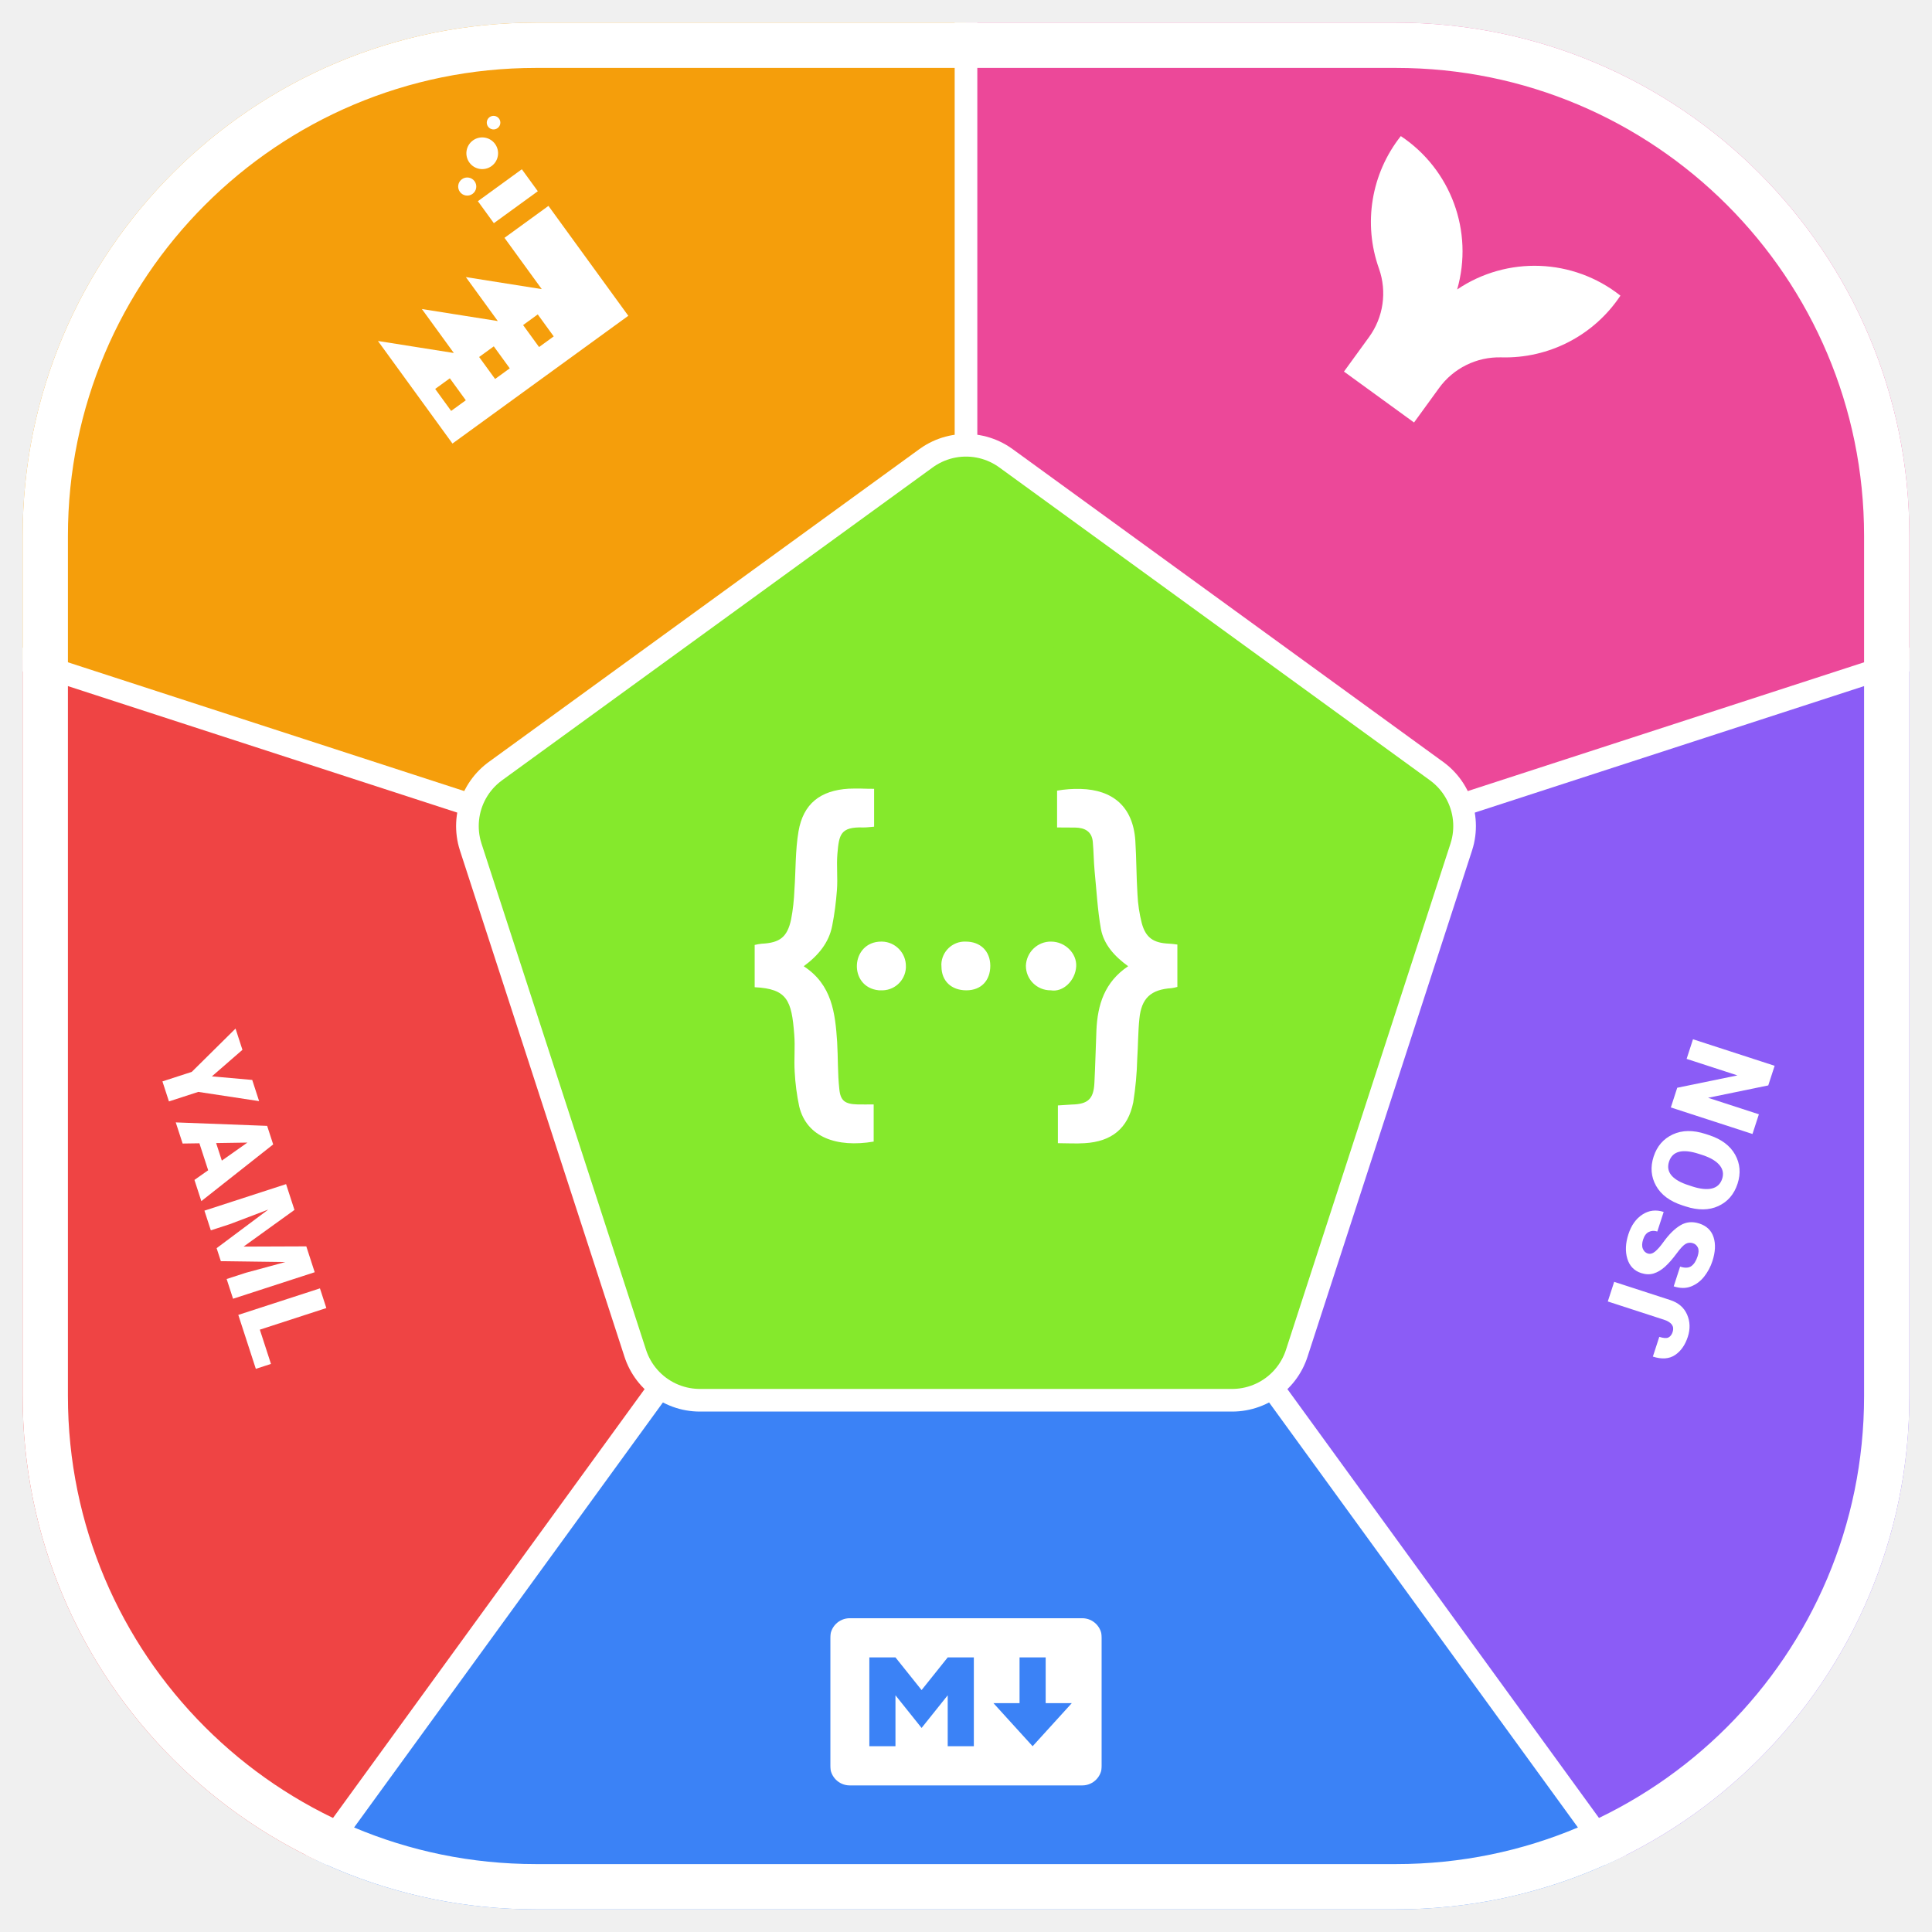
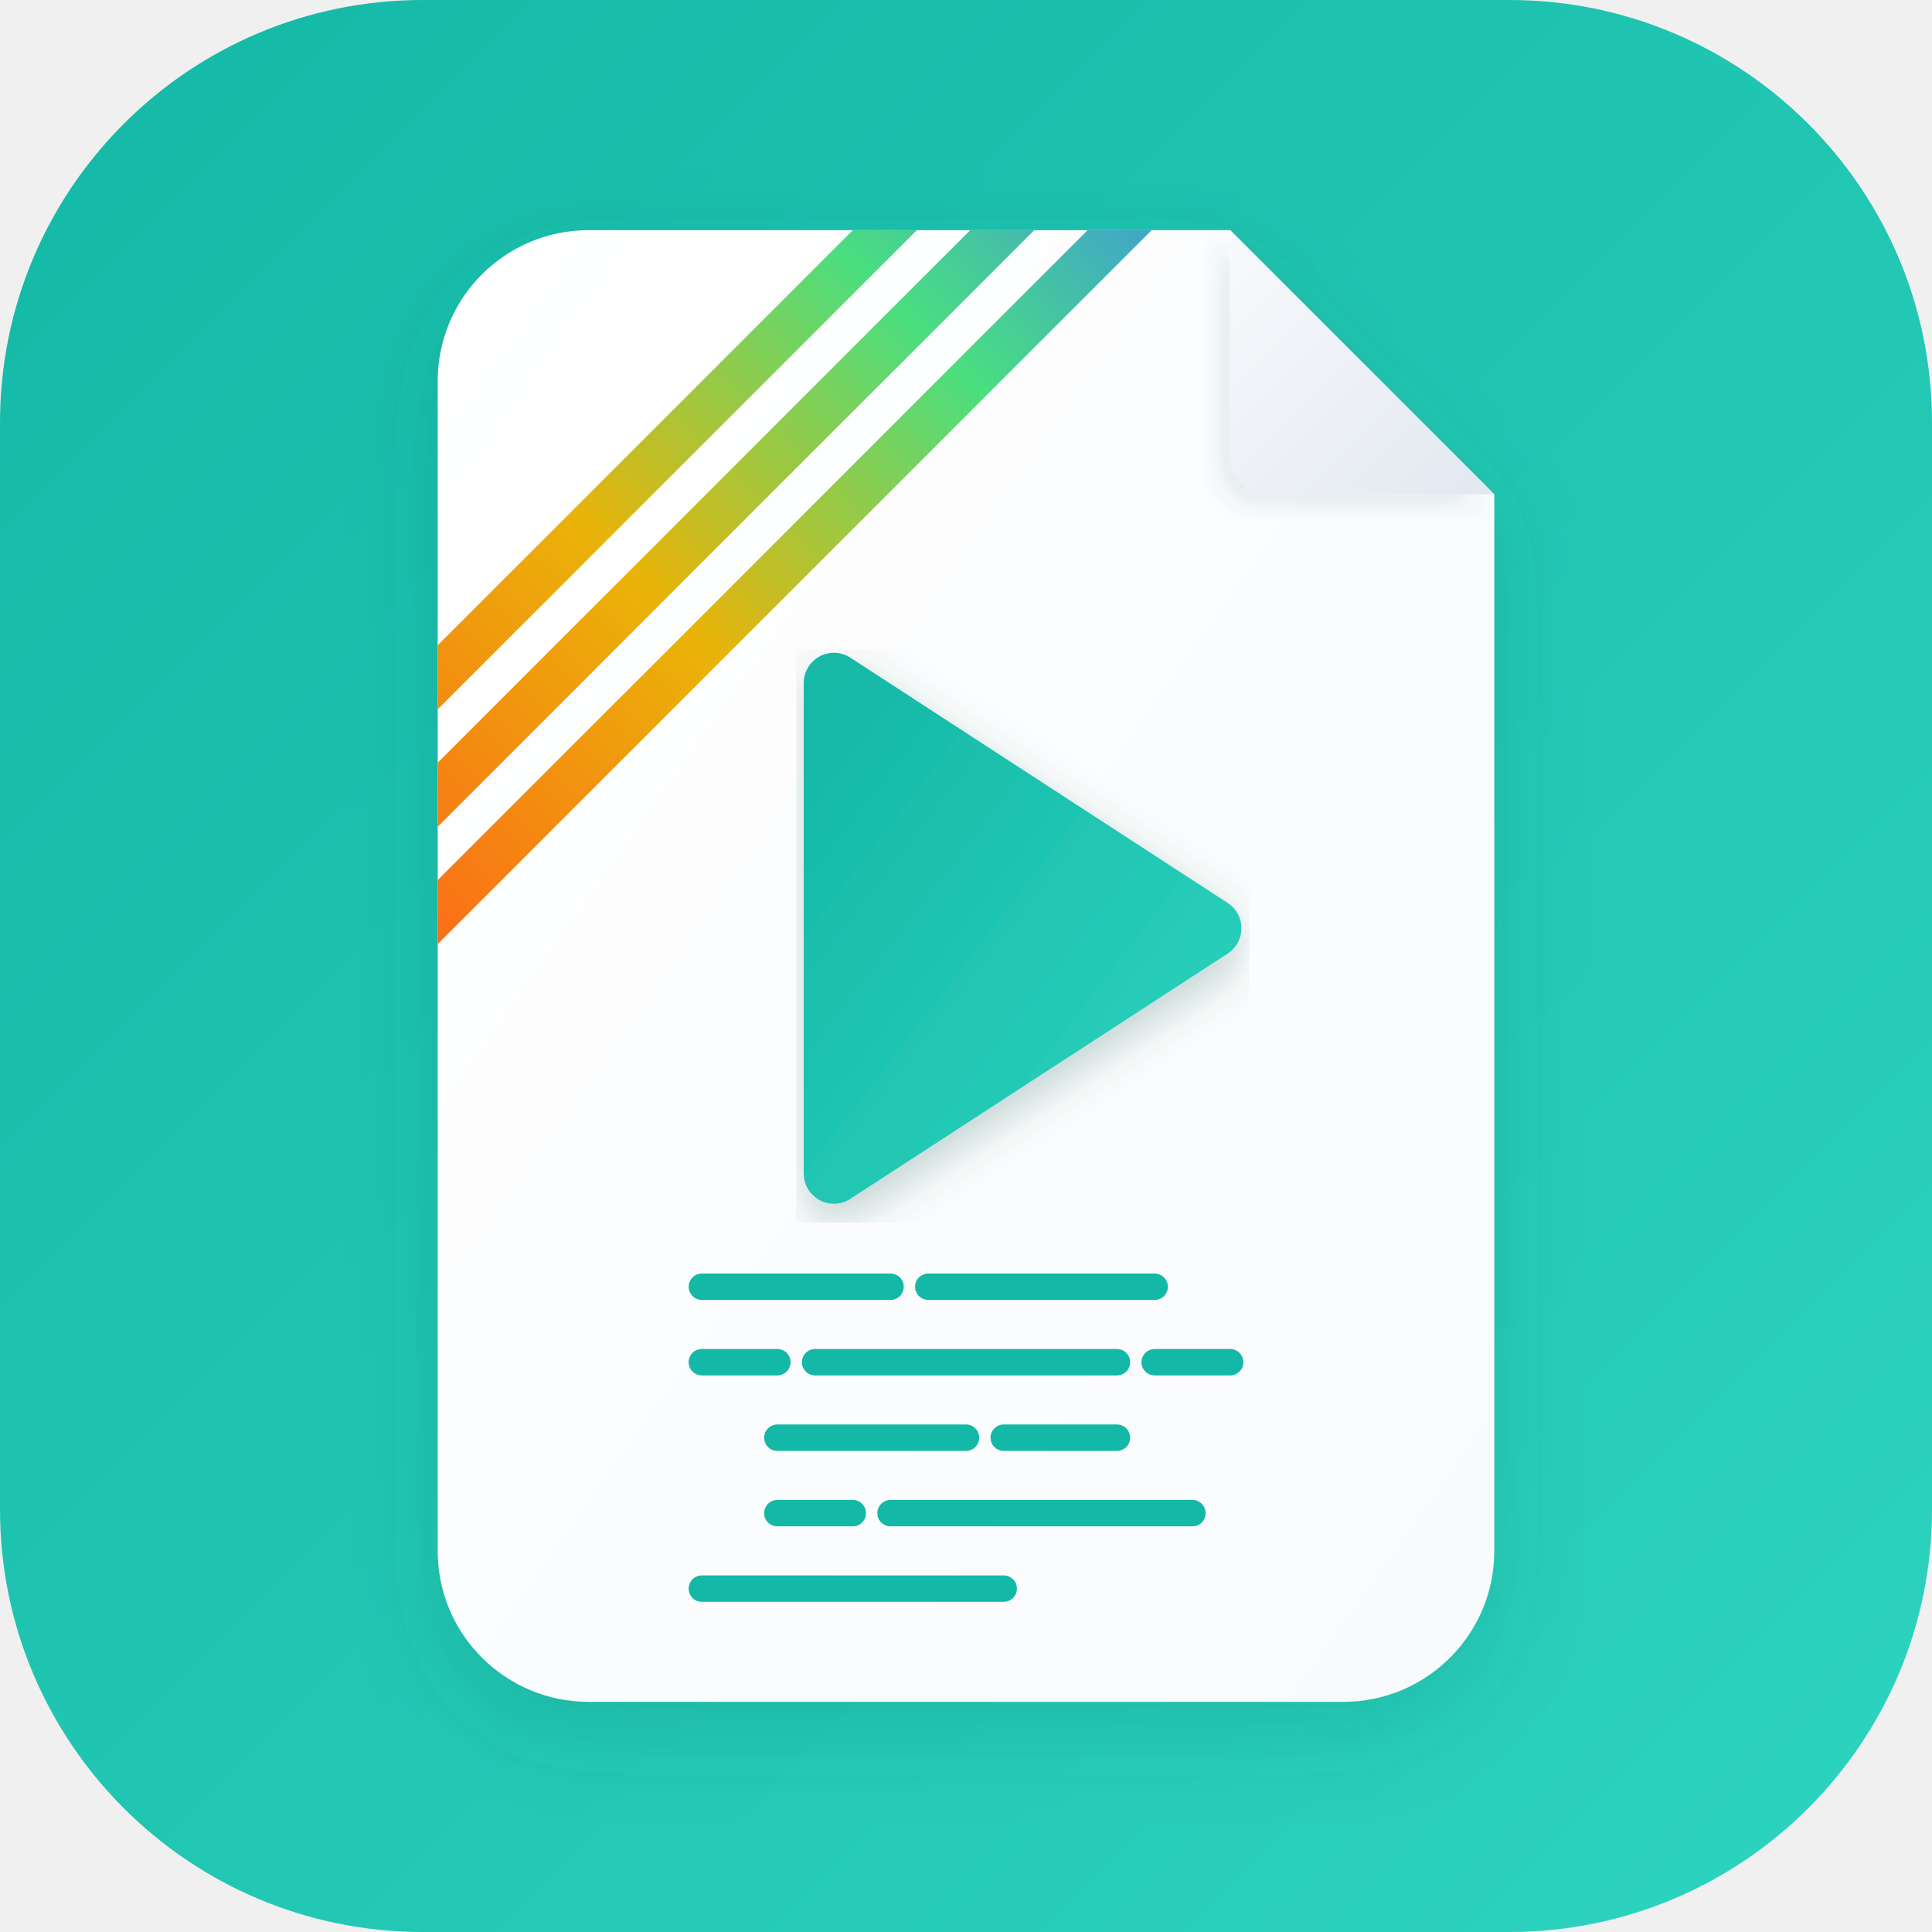
- <svg xmlns="http://www.w3.org/2000/svg" viewBox="0 0 512 512" width="512" height="512">
+ <svg xmlns="http://www.w3.org/2000/svg" viewBox="0 0 1024 1024" width="1024" height="1024">
  <defs>
-     <mask id="md-mask-mono">
-       <rect fill="#fff" x="-1000" y="-1000" width="3000" height="3000" />
-       <path fill="#000" d="m 30,98 0,-68 20,0 20,25 20,-25 20,0 0,68 -20,0 0,-39 -20,25 -20,-25 0,39 z" />
-       <path fill="#000" d="m 155,98 -30,-33 20,0 0,-35 20,0 0,35 20,0 z" />
-     </mask>
-     <clipPath id="squircle-clip">
-       <rect x="6" y="6" width="500" height="500" rx="136" />
+     <linearGradient id="themeDark" x1="0%" y1="0%" x2="100%" y2="100%">
+       <stop offset="0%" stop-color="#14B8A6" />
+       <stop offset="100%" stop-color="#2DD4BF" />
+     </linearGradient>
+     <linearGradient id="docGrad" x1="0%" y1="0%" x2="100%" y2="100%">
+       <stop offset="0%" stop-color="#ffffff" />
+       <stop offset="100%" stop-color="#f8fafc" />
+     </linearGradient>
+     <linearGradient id="foldGrad" x1="0%" y1="0%" x2="100%" y2="100%">
+       <stop offset="0%" stop-color="#f8fafc" />
+       <stop offset="100%" stop-color="#e2e8f0" />
+     </linearGradient>
+     <linearGradient id="spectrumGrad" x1="0%" y1="0%" x2="100%" y2="0%">
+       <stop offset="0%" stop-color="#E11D48" />
+       <stop offset="20%" stop-color="#F97316" />
+       <stop offset="40%" stop-color="#EAB308" />
+       <stop offset="60%" stop-color="#4ADE80" />
+       <stop offset="80%" stop-color="#3B82F6" />
+       <stop offset="100%" stop-color="#EC4899" />
+     </linearGradient>
+     <clipPath id="docClip">
+       <path d="M 80 0 L 420 0 L 560 140 L 560 700 C 560 744.18 524.18 780 480 780 L 80 780 C 35.82 780 0 744.18 0 700 L 0 80 C 0 35.82 35.82 0 80 0 Z" />
    </clipPath>
+     <filter id="shadow">
+       <feDropShadow dx="0" dy="16" stdDeviation="24" flood-color="#134E4A" flood-opacity="0.15" />
+     </filter>
+     <filter id="foldShadow">
+       <feDropShadow dx="-6" dy="6" stdDeviation="6" flood-color="#134E4A" flood-opacity="0.1" />
+     </filter>
+     <filter id="playShadow">
+       <feDropShadow dx="0" dy="8" stdDeviation="12" flood-color="#134E4A" flood-opacity="0.25" />
+     </filter>
  </defs>
-   <g clip-path="url(#squircle-clip)">
-     <path d="M 256,256 L 256,-744 A 1000,1000 0 0,1 1207.05,-53.01 Z" fill="#EC4899" />
-     <path d="M 256,256 L 1207.05,-53.01 A 1000,1000 0 0,1 843.78,1065.01 Z" fill="#8B5CF6" />
-     <path d="M 256,256 L 843.78,1065.01 A 1000,1000 0 0,1 -331.78,1065.01 Z" fill="#3B82F6" />
-     <path d="M 256,256 L -331.78,1065.01 A 1000,1000 0 0,1 -695.05,-53.01 Z" fill="#EF4444" />
-     <path d="M 256,256 L -695.05,-53.01 A 1000,1000 0 0,1 256,-744 Z" fill="#F59E0B" />
-     <g stroke="#ffffff" stroke-width="6" stroke-linecap="round">
-       <line x1="256" y1="256" x2="256" y2="-744" />
-       <line x1="256" y1="256" x2="1207.05" y2="-53.01" />
-       <line x1="256" y1="256" x2="843.78" y2="1065.01" />
-       <line x1="256" y1="256" x2="-331.78" y2="1065.01" />
-       <line x1="256" y1="256" x2="-695.05" y2="-53.01" />
+   <rect x="0" y="0" width="1024" height="1024" rx="224" ry="224" fill="url(#themeDark)" />
+   <g transform="translate(232, 122)">
+     <path d="M 80 0 L 420 0 L 560 140 L 560 700 C 560 744.18 524.18 780 480 780 L 80 780 C 35.82 780 0 744.18 0 700 L 0 80 C 0 35.82 35.82 0 80 0 Z" fill="url(#docGrad)" filter="url(#shadow)" />
+     <g clip-path="url(#docClip)">
+       <g transform="translate(0, 220) rotate(-45)">
+         <rect x="-300" y="0" width="1000" height="24" fill="url(#spectrumGrad)" />
+         <rect x="-300" y="44" width="1000" height="24" fill="url(#spectrumGrad)" />
+         <rect x="-300" y="88" width="1000" height="24" fill="url(#spectrumGrad)" />
+       </g>
    </g>
+     <path d="M 210 240 L 410 370 L 210 500 Z" fill="url(#themeDark)" stroke="url(#themeDark)" stroke-width="32" stroke-linejoin="round" filter="url(#playShadow)" />
+     <g fill="none" stroke="#14B8A6" stroke-width="14" stroke-linecap="round">
+       <path d="M 140 560 L 240 560" />
+       <path d="M 260 560 L 380 560" />
+       <path d="M 140 600 L 180 600" />
+       <path d="M 200 600 L 360 600" />
+       <path d="M 380 600 L 420 600" />
+       <path d="M 180 640 L 280 640" />
+       <path d="M 300 640 L 360 640" />
+       <path d="M 180 680 L 220 680" />
+       <path d="M 240 680 L 400 680" />
+       <path d="M 140 720 L 300 720" />
+     </g>
+     <path d="M 420 0 L 420 120 C 420 131.05 428.95 140 440 140 L 560 140 Z" fill="url(#foldGrad)" filter="url(#foldShadow)" />
  </g>
-   <rect x="12" y="12" width="488" height="488" rx="130" fill="none" stroke="#ffffff" stroke-width="12" />
-   <g>
-     <polygon points="256,136 370.13,218.92 326.53,353.08 185.47,353.08 141.87,218.92" fill="#ffffff" stroke="#ffffff" stroke-width="42" stroke-linejoin="round" />
-     <polygon points="256,136 370.13,218.92 326.53,353.08 185.47,353.08 141.87,218.92" fill="#85e92c" stroke="#85e92c" stroke-width="30" stroke-linejoin="round" />
-   </g>
-   <g transform="translate(382.9, 81.2) rotate(36) translate(-36, -36)">
-     <svg x="0" y="0" width="72" height="72" viewBox="0 0 24 24">
-       <path fill="#ffffff" d="M23.99 2.115A12.223 12.223 0 0 0 12 10.149 12.223 12.223 0 0 0 .01 2.115a12.23 12.23 0 0 0 5.32 10.604 6.562 6.562 0 0 1 2.845 5.423v3.754h7.65v-3.754a6.561 6.561 0 0 1 2.844-5.423 12.223 12.223 0 0 0 5.32-10.604Z" />
-     </svg>
-   </g>
-   <g transform="translate(448.1, 318.4) rotate(-72)">
-     <text x="0" y="10" font-family="'Segoe UI', -apple-system, BlinkMacSystemFont, Roboto, Arial, sans-serif" font-weight="900" font-size="32" fill="#ffffff" text-anchor="middle" letter-spacing="1">JSON</text>
-   </g>
-   <svg x="220" y="415" width="72" height="72" viewBox="0 0 208 128">
-     <rect width="100%" height="100%" ry="15" fill="#ffffff" mask="url(#md-mask-mono)" />
-   </svg>
-   <g transform="translate(63.9, 318.4) rotate(72)">
-     <text x="0" y="10" font-family="'Segoe UI', -apple-system, BlinkMacSystemFont, Roboto, Arial, sans-serif" font-weight="900" font-size="32" fill="#ffffff" text-anchor="middle" letter-spacing="1">YAML</text>
-   </g>
-   <g transform="translate(129.1, 81.2) rotate(-36) scale(1.2) translate(-36, -36)">
-     <svg x="0" y="0" width="72" height="72" viewBox="0 0 72 72">
-       <path fill="#ffffff" fill-rule="evenodd" d="M 12 56 L 12 28 L 24 40 L 24 28 L 36 40 L 36 28 L 48 40 L 48 16 L 60 16 L 60 56 Z M 16 44 L 20 44 L 20 50 L 16 50 Z M 28 44 L 32 44 L 32 50 L 28 50 Z M 40 44 L 44 44 L 44 50 L 40 50 Z M 48 22 L 60 22 L 60 26 L 48 26 Z" />
-       <circle cx="55" cy="8" r="3.5" fill="#ffffff" />
-       <circle cx="48" cy="12" r="2" fill="#ffffff" />
-       <circle cx="61" cy="4" r="1.5" fill="#ffffff" />
-     </svg>
-   </g>
-   <svg x="164" y="164" width="184" height="184" viewBox="0 0 32 32">
-     <path d="M11.161 7.823c-0.188-0.005-0.375 0-0.568 0.005-1.307 0.079-2.093 0.693-2.312 1.964-0.151 0.891-0.125 1.796-0.188 2.692-0.020 0.464-0.067 0.928-0.156 1.38-0.177 0.813-0.525 1.068-1.353 1.109-0.111 0.011-0.22 0.032-0.324 0.057v1.948c1.5 0.073 1.704 0.605 1.823 2.172 0.048 0.573-0.015 1.147 0.021 1.719 0.027 0.543 0.099 1.079 0.208 1.6 0.344 1.432 1.745 1.911 3.433 1.624v-1.713c-0.272 0-0.511 0.005-0.74 0-0.579-0.016-0.792-0.161-0.844-0.713-0.079-0.713-0.057-1.437-0.099-2.156-0.089-1.339-0.235-2.651-1.541-3.5 0.672-0.495 1.161-1.084 1.312-1.865 0.109-0.547 0.177-1.099 0.219-1.651s-0.025-1.12 0.021-1.667c0.077-0.885 0.135-1.249 1.197-1.213 0.161 0 0.317-0.021 0.495-0.036v-1.745c-0.213 0-0.411-0.005-0.604-0.011zM21.287 7.839c-0.365-0.011-0.729 0.016-1.089 0.079v1.697c0.329 0 0.584 0 0.833 0.005 0.439 0.005 0.772 0.177 0.813 0.661 0.041 0.443 0.041 0.891 0.083 1.339 0.089 0.896 0.136 1.796 0.292 2.677 0.136 0.724 0.636 1.265 1.255 1.713-1.088 0.729-1.411 1.776-1.463 2.953-0.032 0.801-0.052 1.615-0.093 2.427-0.037 0.74-0.297 0.979-1.043 0.995-0.208 0.011-0.411 0.027-0.64 0.041v1.74c0.432 0 0.833 0.027 1.235 0 1.239-0.073 1.995-0.677 2.239-1.885 0.104-0.661 0.167-1.333 0.183-2.005 0.041-0.615 0.036-1.235 0.099-1.844 0.093-0.953 0.532-1.349 1.484-1.411 0.089-0.011 0.177-0.032 0.267-0.057v-1.953c-0.161-0.021-0.271-0.037-0.391-0.041-0.713-0.032-1.068-0.272-1.251-0.948-0.109-0.433-0.177-0.876-0.197-1.324-0.052-0.823-0.047-1.656-0.099-2.479-0.109-1.588-1.063-2.339-2.516-2.38zM12.099 14.875c-1.432 0-1.536 2.109-0.115 2.245h0.079c0.609 0.036 1.131-0.427 1.167-1.037v-0.061c0.011-0.62-0.484-1.136-1.104-1.147zM15.979 14.875c-0.593-0.020-1.093 0.448-1.115 1.043 0 0.036 0 0.067 0.005 0.104 0 0.672 0.459 1.099 1.147 1.099 0.677 0 1.104-0.443 1.104-1.136-0.005-0.672-0.459-1.115-1.141-1.109zM19.927 14.875c-0.624-0.011-1.145 0.485-1.167 1.115 0 0.625 0.505 1.131 1.136 1.131h0.011c0.567 0.099 1.135-0.448 1.172-1.104 0.031-0.609-0.521-1.141-1.152-1.141z" fill="#ffffff" />
-   </svg>
</svg>
